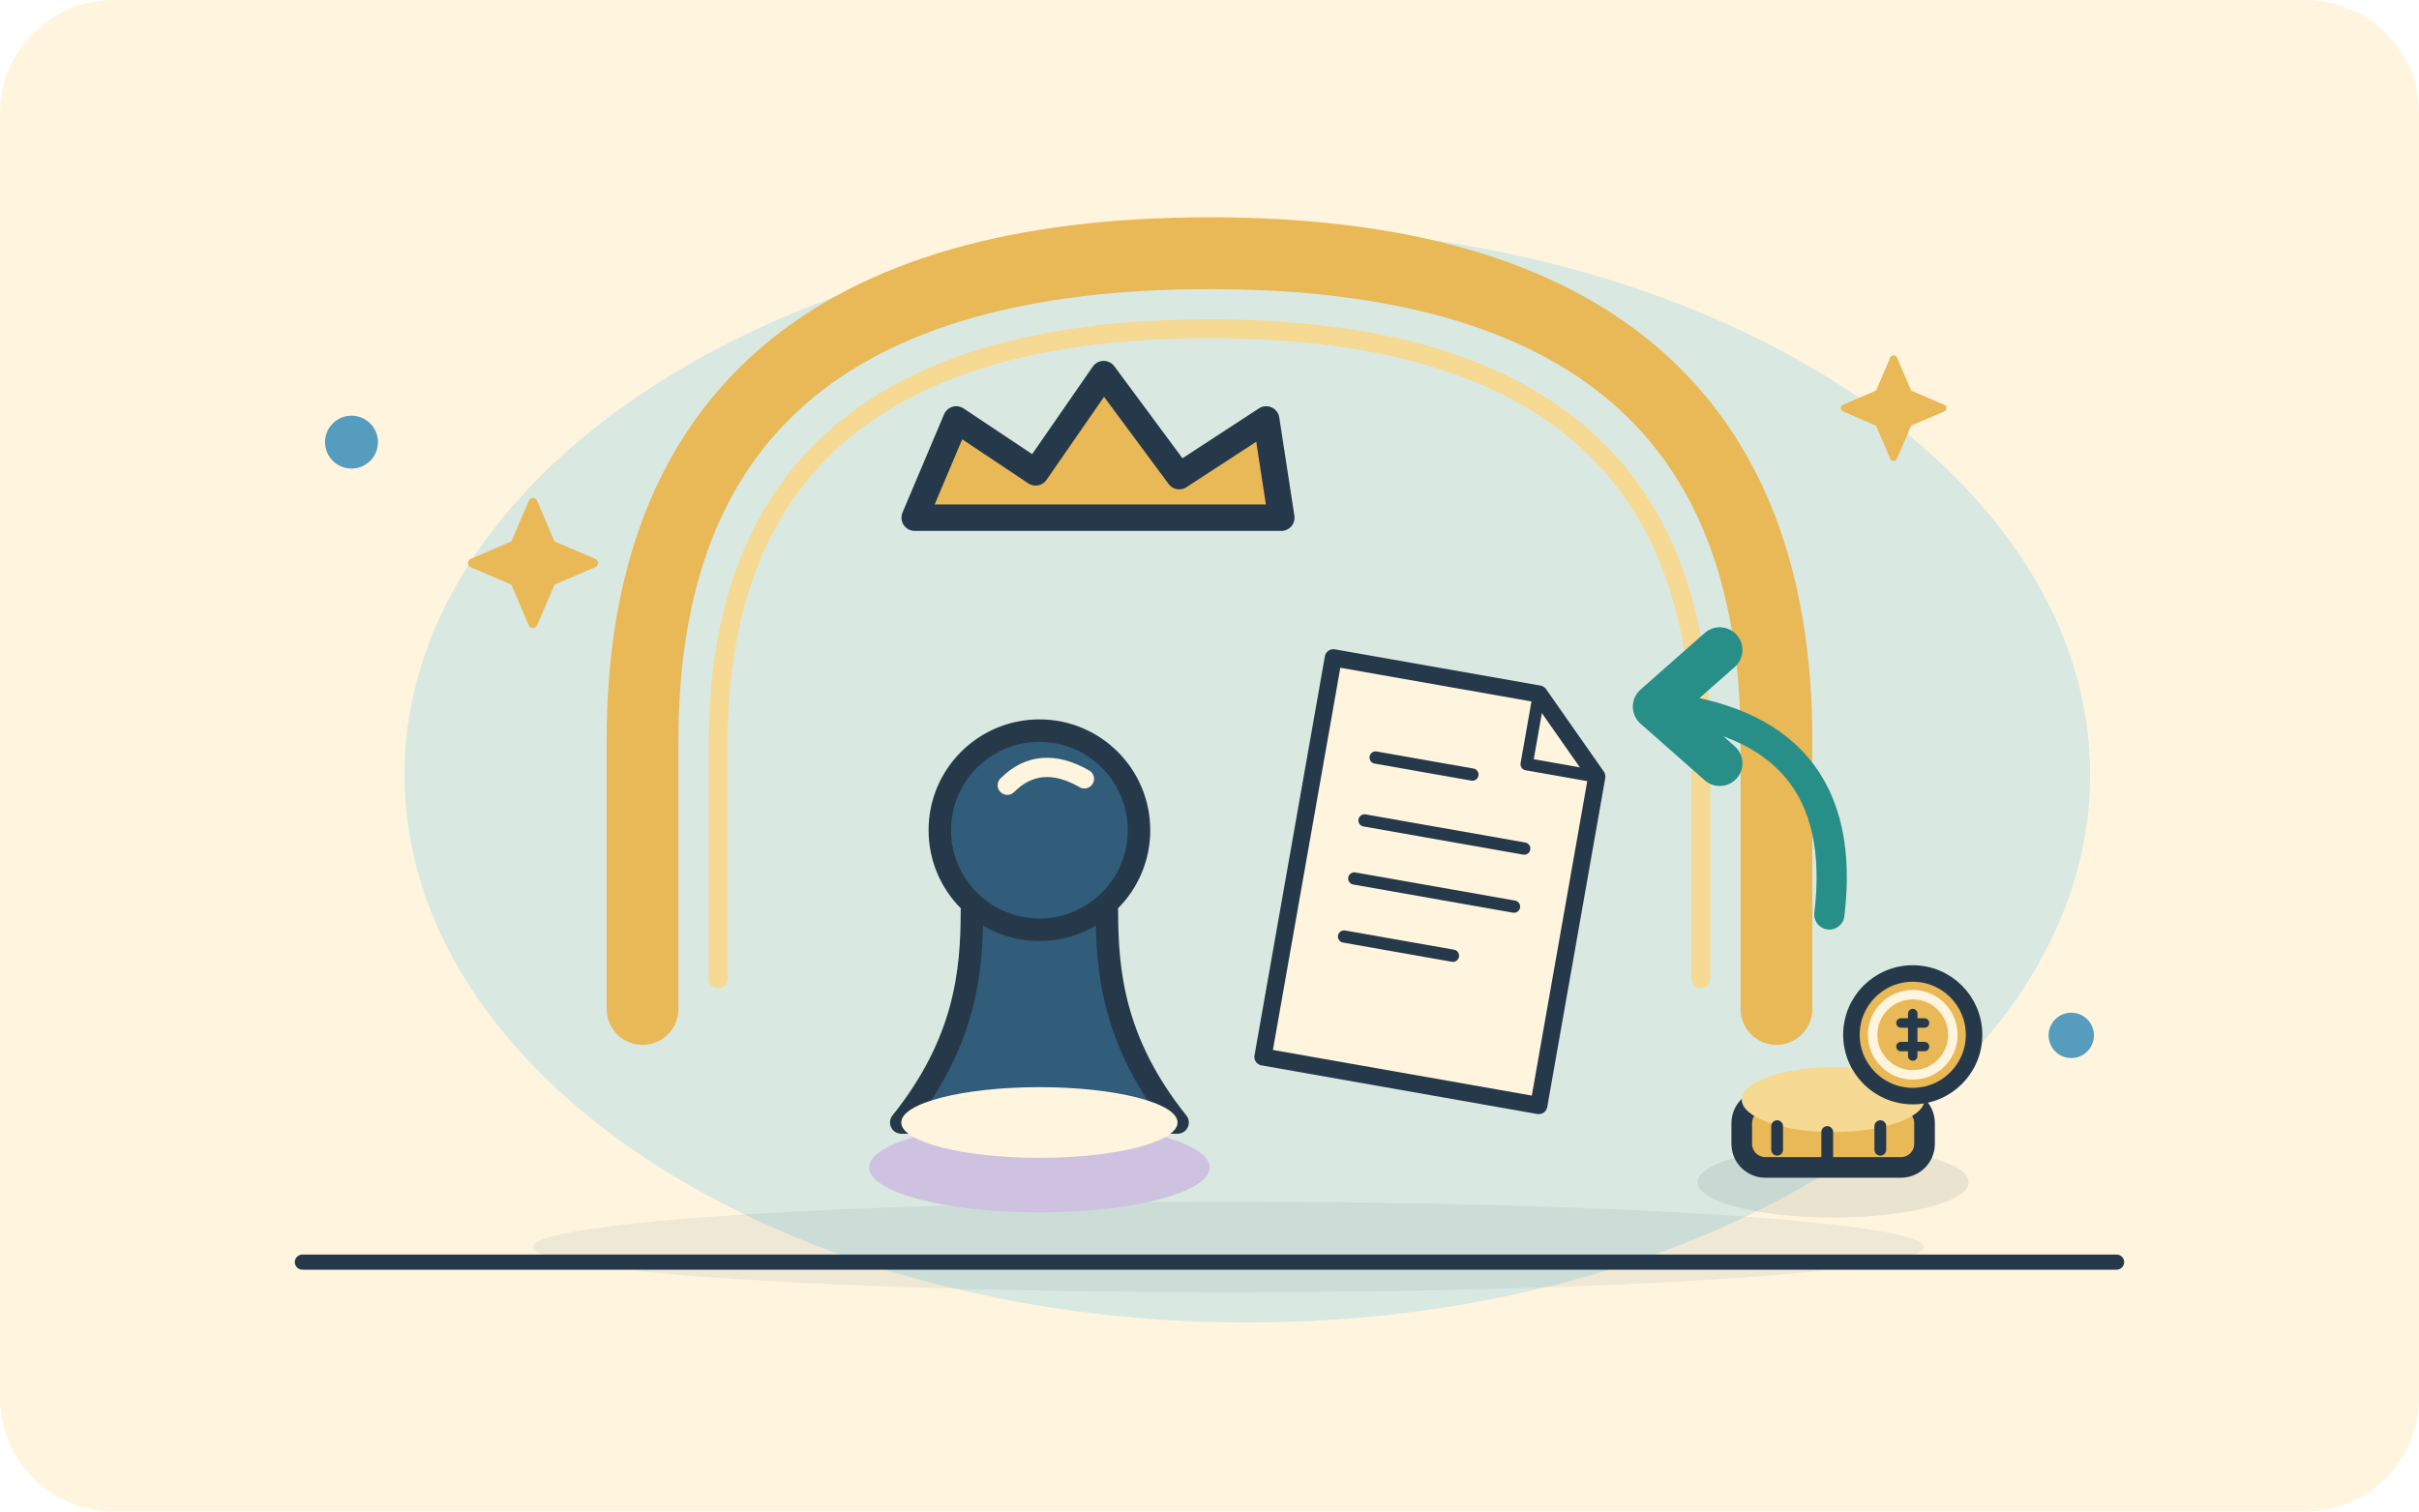
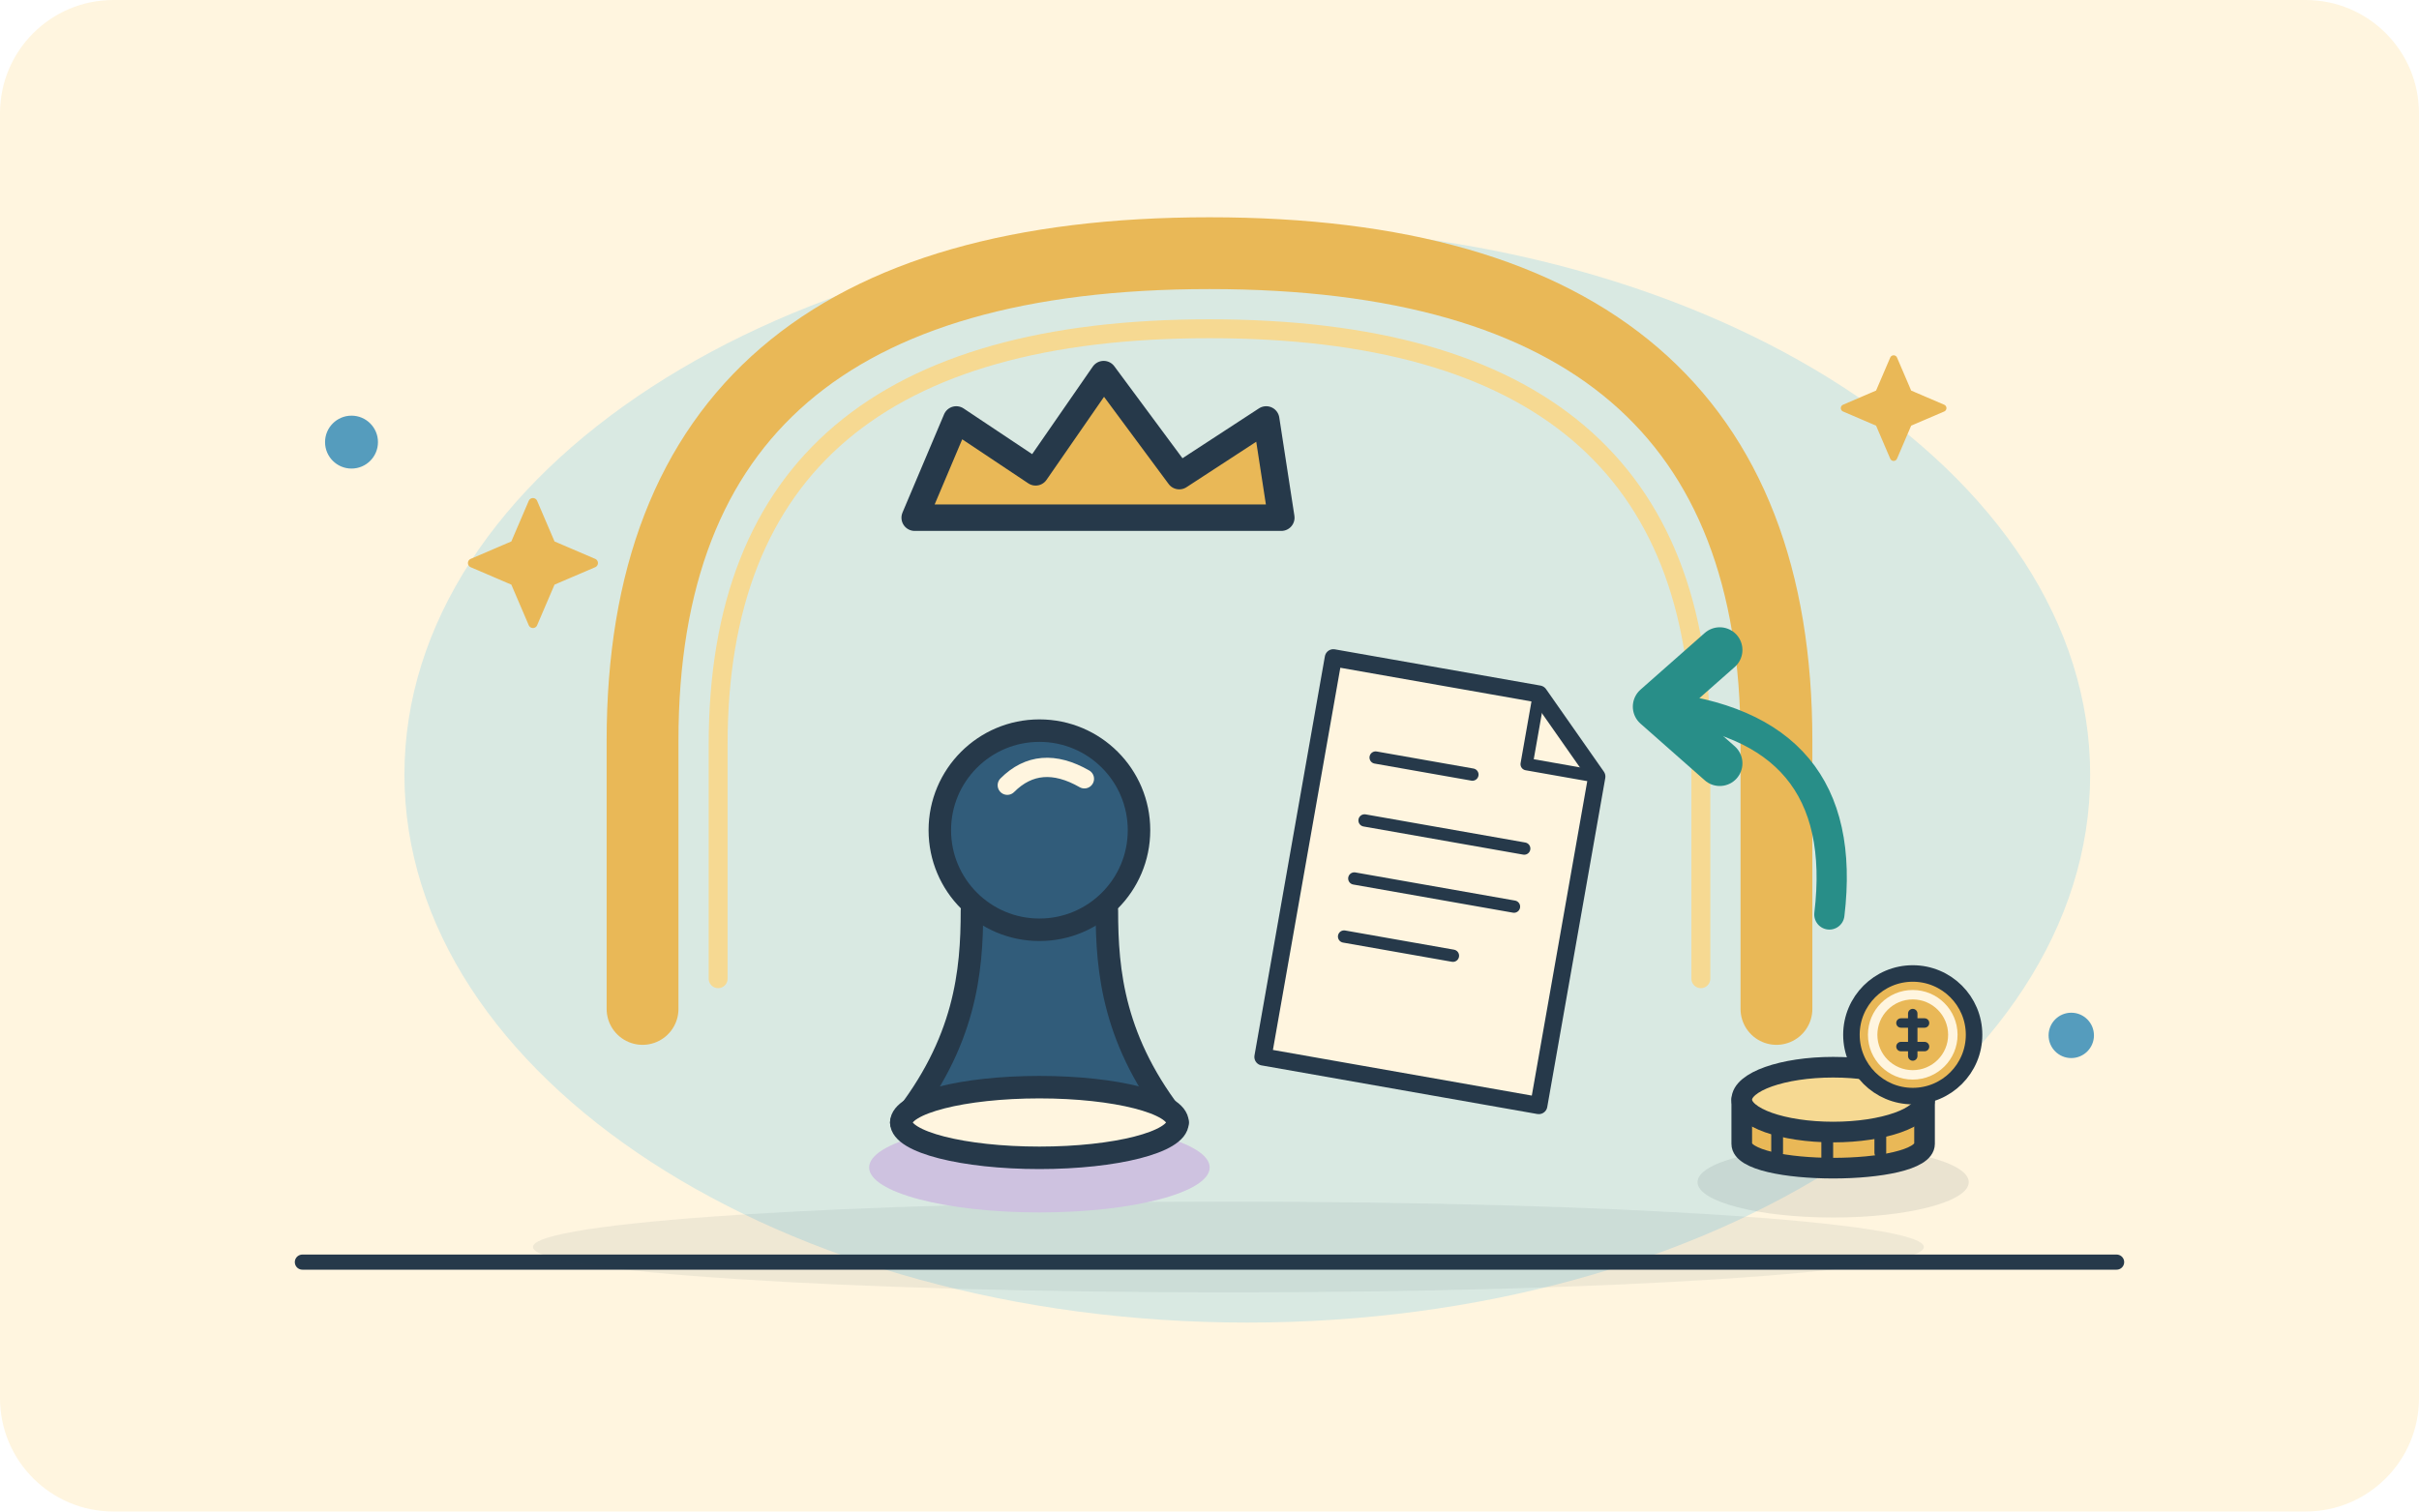
<svg xmlns="http://www.w3.org/2000/svg" width="640" height="400" viewBox="0 0 640 400">
  <rect width="640" height="400" rx="30" fill="#fff5df" />
  <ellipse cx="330" cy="205" rx="223" ry="145" fill="#d9e9e2" />
  <path d="M80 334H560" fill="none" stroke="#26394a" stroke-width="4" stroke-linecap="round" stroke-linejoin="round" />
  <ellipse cx="325" cy="330" rx="184" ry="12" fill="#26394a12" />
  <circle cx="93" cy="117" r="6" fill="#559cbd" stroke="#559cbd" stroke-width="2" />
  <circle cx="548" cy="274" r="5" fill="#559cbd" stroke="#559cbd" stroke-width="2" />
  <path d="M170 267V196Q170 67 320 67Q470 67 470 196V267" fill="none" stroke="#e9b857" stroke-width="19" stroke-linecap="round" stroke-linejoin="round" />
  <path d="M190 259V197Q190 87 320 87Q450 87 450 197V259" fill="none" stroke="#f6d992" stroke-width="5" stroke-linecap="round" stroke-linejoin="round" />
  <g transform="translate(275 252) scale(0.85) rotate(0)">
    <ellipse cx="0" cy="67" rx="53" ry="14" fill="#cec2e0" />
    <path d="M-43 53C-23 28 -21 6 -21 -13H21C21 6 23 28 43 53Z" fill="#315c7a" stroke="#26394a" stroke-width="7" stroke-linecap="round" stroke-linejoin="round" />
-     <ellipse cx="0" cy="53" rx="43" ry="11" fill="#fff5df" />
+     <path d="M-43 53A43 11 0 1 0 43 53A43 11 0 1 0 -43 53Z" fill="#fff5df" stroke="#26394a" stroke-width="7" stroke-linecap="round" stroke-linejoin="round" />
    <circle cx="0" cy="-38" r="31" fill="#315c7a" stroke="#26394a" stroke-width="7" />
    <path d="M-10 -52Q0 -62 14 -54" fill="none" stroke="#fff5df" stroke-width="6" stroke-linecap="round" stroke-linejoin="round" />
  </g>
  <g transform="translate(380 233) scale(0.65) rotate(10)">
    <path d="M-57 -82H28L57 -53V83H-57Z" fill="#fff5df" stroke="#26394a" stroke-width="7" stroke-linecap="round" stroke-linejoin="round" />
    <path d="M28 -82V-53H57" fill="none" stroke="#26394a" stroke-width="5" stroke-linecap="round" stroke-linejoin="round" />
    <path d="M-33 -45H7M-33 -19H33M-33 5H33M-33 29H12" fill="none" stroke="#26394a" stroke-width="5" stroke-linecap="round" stroke-linejoin="round" />
  </g>
  <path d="M242 137 253 111 274 125 292 99 312 126 335 111 339 137Z" fill="#e9b857" stroke="#26394a" stroke-width="7" stroke-linecap="round" stroke-linejoin="round" />
  <g transform="translate(485 291) scale(0.78) rotate(0)">
    <ellipse cx="0" cy="28" rx="46" ry="12" fill="#26394a18" />
-     <rect x="-31" y="0" width="62" height="23" rx="8" fill="#e9b857" stroke="#26394a" stroke-width="7" />
-     <ellipse cx="0" cy="0" rx="31" ry="11" fill="#f6d992" />
-     <path d="M-19 9V17M-2 11V20M16 9V17" fill="none" stroke="#26394a" stroke-width="4" stroke-linecap="round" stroke-linejoin="round" />
+     <path d="M-31 0V15C-31 26 31 26 31 15V0Z" fill="#e9b857" stroke="#26394a" stroke-width="7" stroke-linecap="round" stroke-linejoin="round" />
+     <path d="M-31 0A31 11 0 1 0 31 0A31 11 0 1 0 -31 0Z" fill="#f6d992" stroke="#26394a" stroke-width="7" stroke-linecap="round" stroke-linejoin="round" />
+     <path d="M-19 11V18M-2 13V20M16 11V18" fill="none" stroke="#26394a" stroke-width="4" stroke-linecap="round" stroke-linejoin="round" />
    <g transform="translate(27 -22) scale(0.8) rotate(0)">
      <circle cx="0" cy="0" r="26" fill="#e9b857" stroke="#26394a" stroke-width="7" />
      <circle cx="0" cy="0" r="17" fill="none" stroke="#fff5df" stroke-width="4" />
      <path d="M0 -9V9M-5 -5H5M-5 5H5" fill="none" stroke="#26394a" stroke-width="4" stroke-linecap="round" stroke-linejoin="round" />
    </g>
  </g>
  <path d="M484 242Q490 192 438 187" fill="none" stroke="#288e88" stroke-width="8" stroke-linecap="round" stroke-linejoin="round" />
  <g transform="translate(438 187) scale(1) rotate(180)">
    <path d="M-17 -15 0 0 -17 15" fill="none" stroke="#288e88" stroke-width="12" stroke-linecap="round" stroke-linejoin="round" />
  </g>
  <g transform="translate(141 149) scale(0.8) rotate(0)">
    <path d="M0 -20 6 -6 20 0 6 6 0 20 -6 6 -20 0 -6 -6Z" fill="#e9b857" stroke="#e9b857" stroke-width="3" stroke-linecap="round" stroke-linejoin="round" />
  </g>
  <g transform="translate(501 108) scale(0.65) rotate(0)">
    <path d="M0 -20 6 -6 20 0 6 6 0 20 -6 6 -20 0 -6 -6Z" fill="#e9b857" stroke="#e9b857" stroke-width="3" stroke-linecap="round" stroke-linejoin="round" />
  </g>
</svg>
